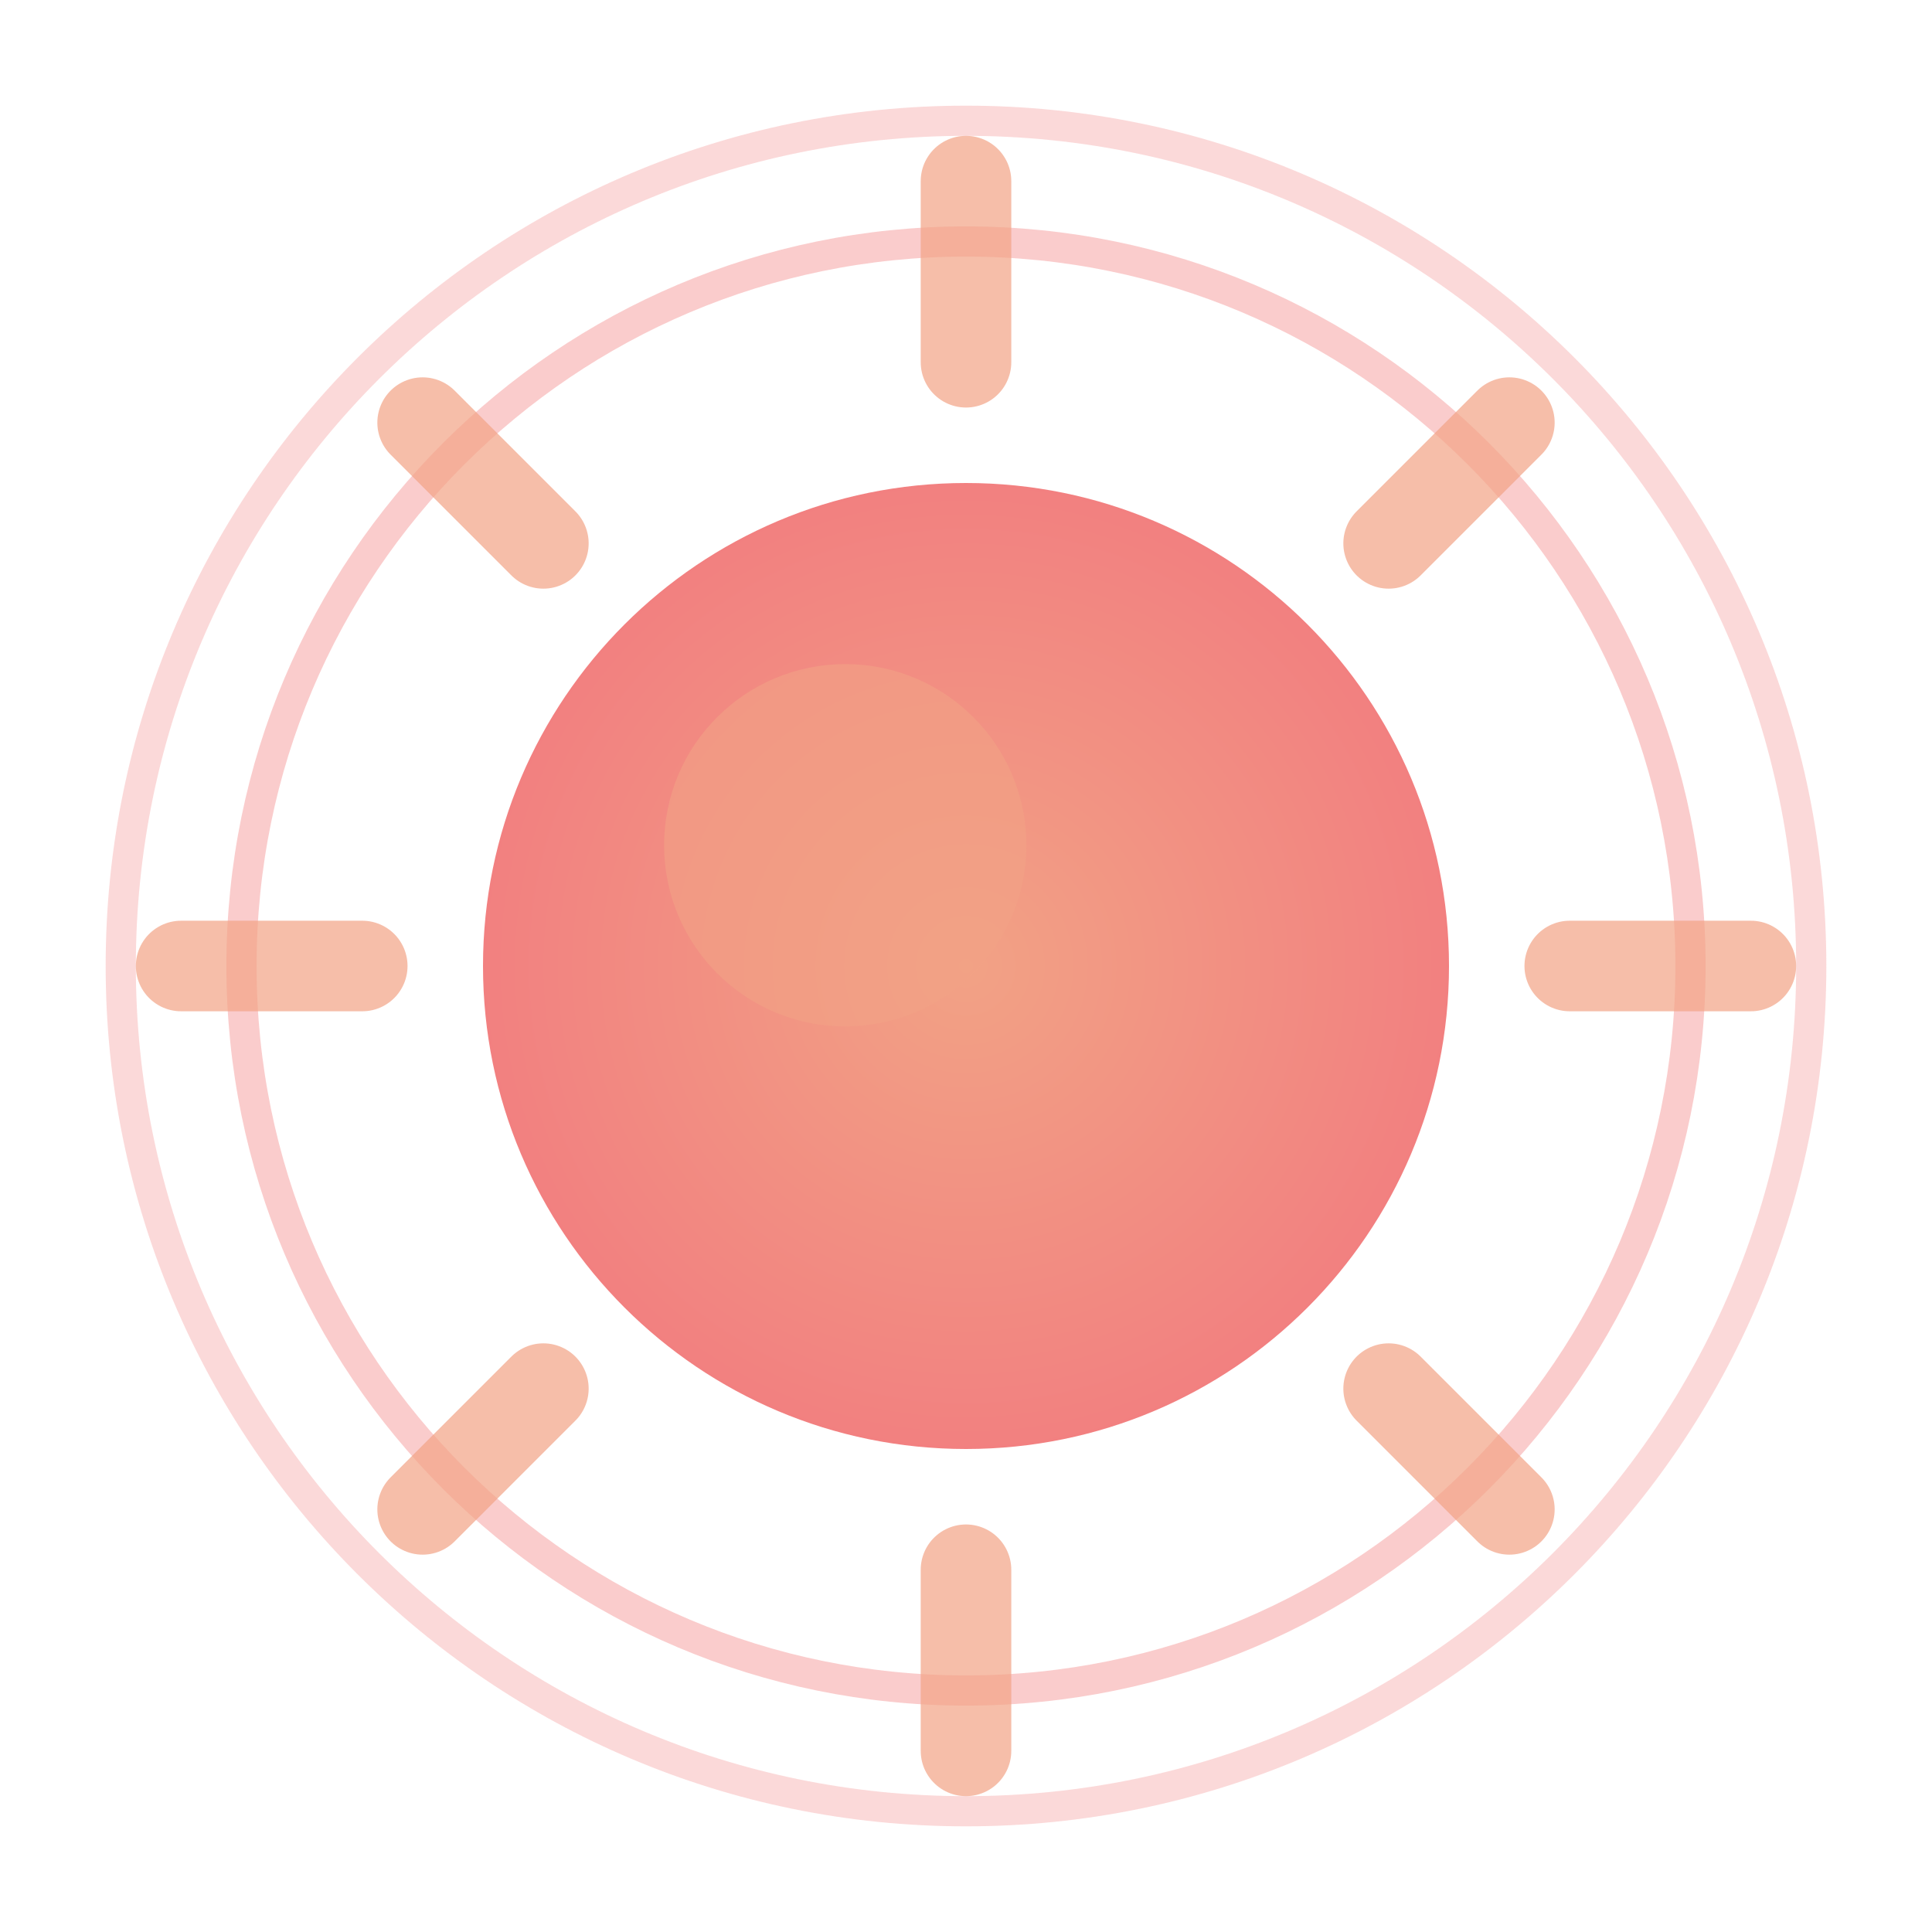
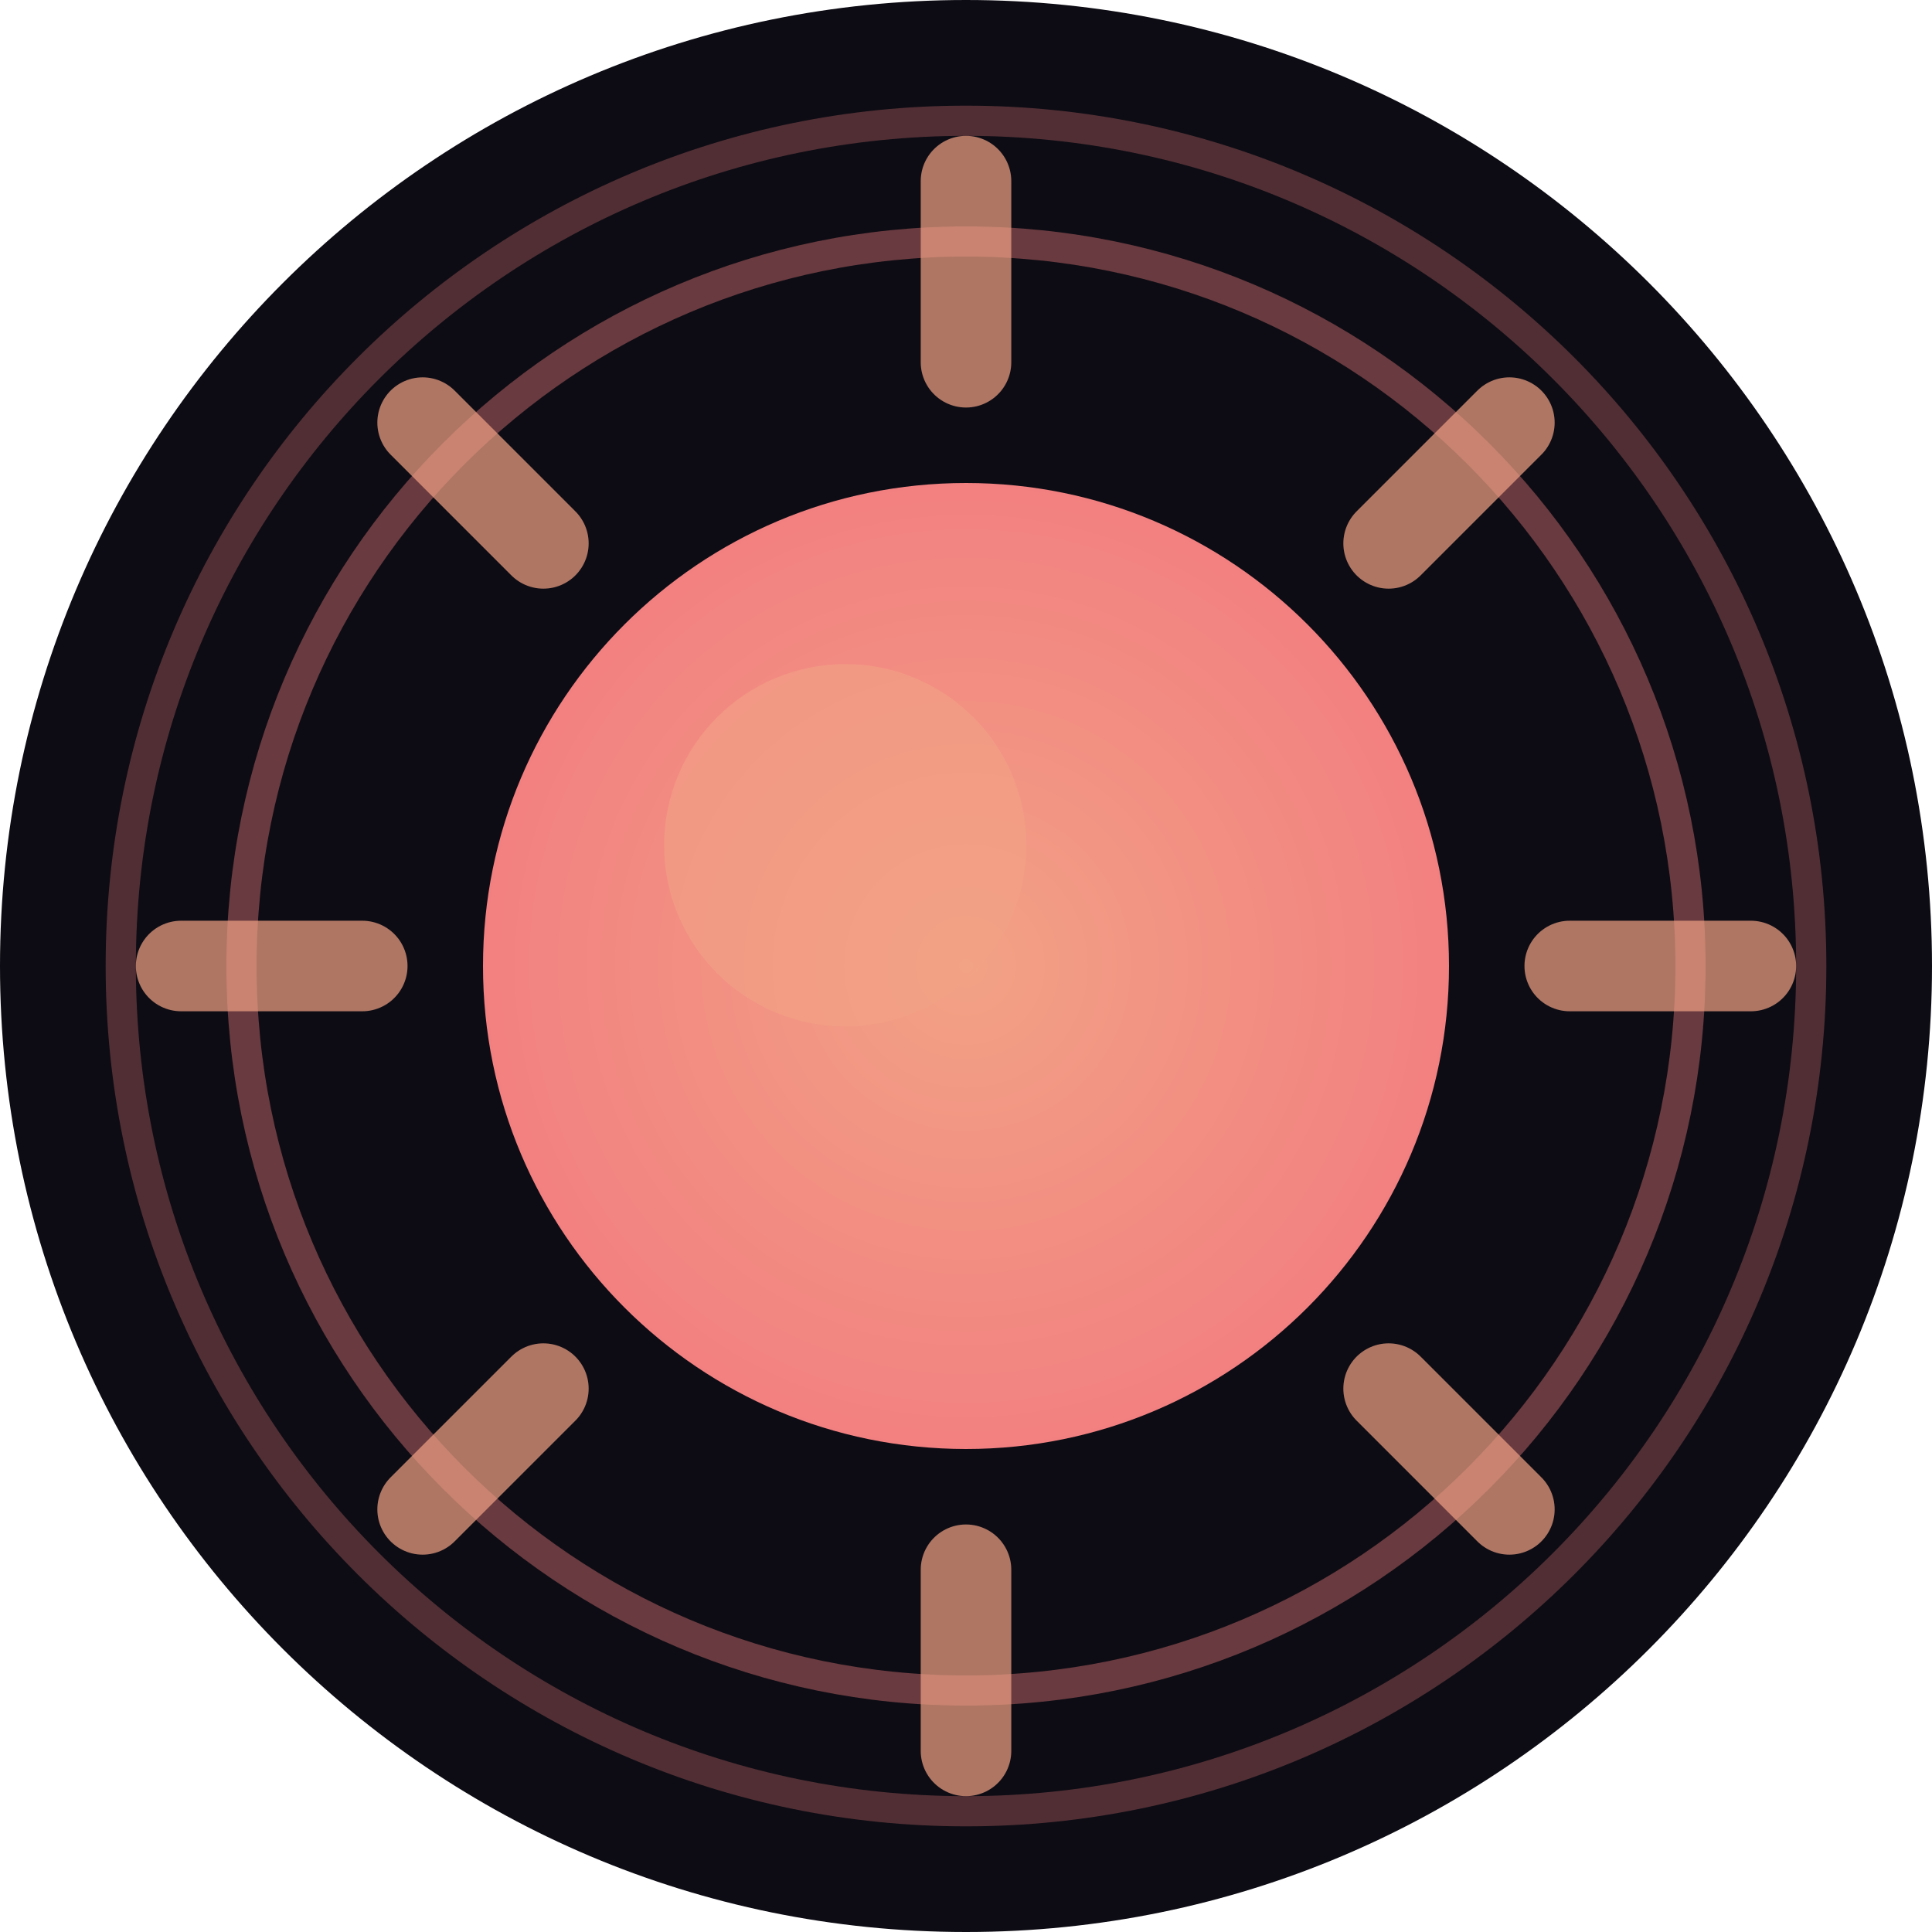
<svg xmlns="http://www.w3.org/2000/svg" viewBox="0 0 32 32">
+   <circle cx="16" cy="16" r="16" fill="#0d0c14" />
  <defs>
    <radialGradient id="sunGradient" cx="50%" cy="50%" r="50%">
      <stop offset="0%" style="stop-color:#F2A285;stop-opacity:1" />
      <stop offset="100%" style="stop-color:#F28080;stop-opacity:1" />
    </radialGradient>
  </defs>
  <circle cx="16" cy="16" r="14" fill="none" stroke="#F28080" stroke-width="0.5" opacity="0.3" />
  <circle cx="16" cy="16" r="12" fill="none" stroke="#F28080" stroke-width="0.5" opacity="0.4" />
  <g stroke="#F2A285" stroke-width="1.5" stroke-linecap="round" opacity="0.7">
    <line x1="16" y1="3" x2="16" y2="6" />
    <line x1="16" y1="26" x2="16" y2="29" />
    <line x1="3" y1="16" x2="6" y2="16" />
    <line x1="26" y1="16" x2="29" y2="16" />
    <line x1="7" y1="7" x2="9" y2="9" />
    <line x1="23" y1="23" x2="25" y2="25" />
    <line x1="25" y1="7" x2="23" y2="9" />
    <line x1="9" y1="23" x2="7" y2="25" />
  </g>
  <circle cx="16" cy="16" r="8" fill="url(#sunGradient)" />
  <circle cx="14" cy="14" r="3" fill="#F2A285" opacity="0.6" />
</svg>
